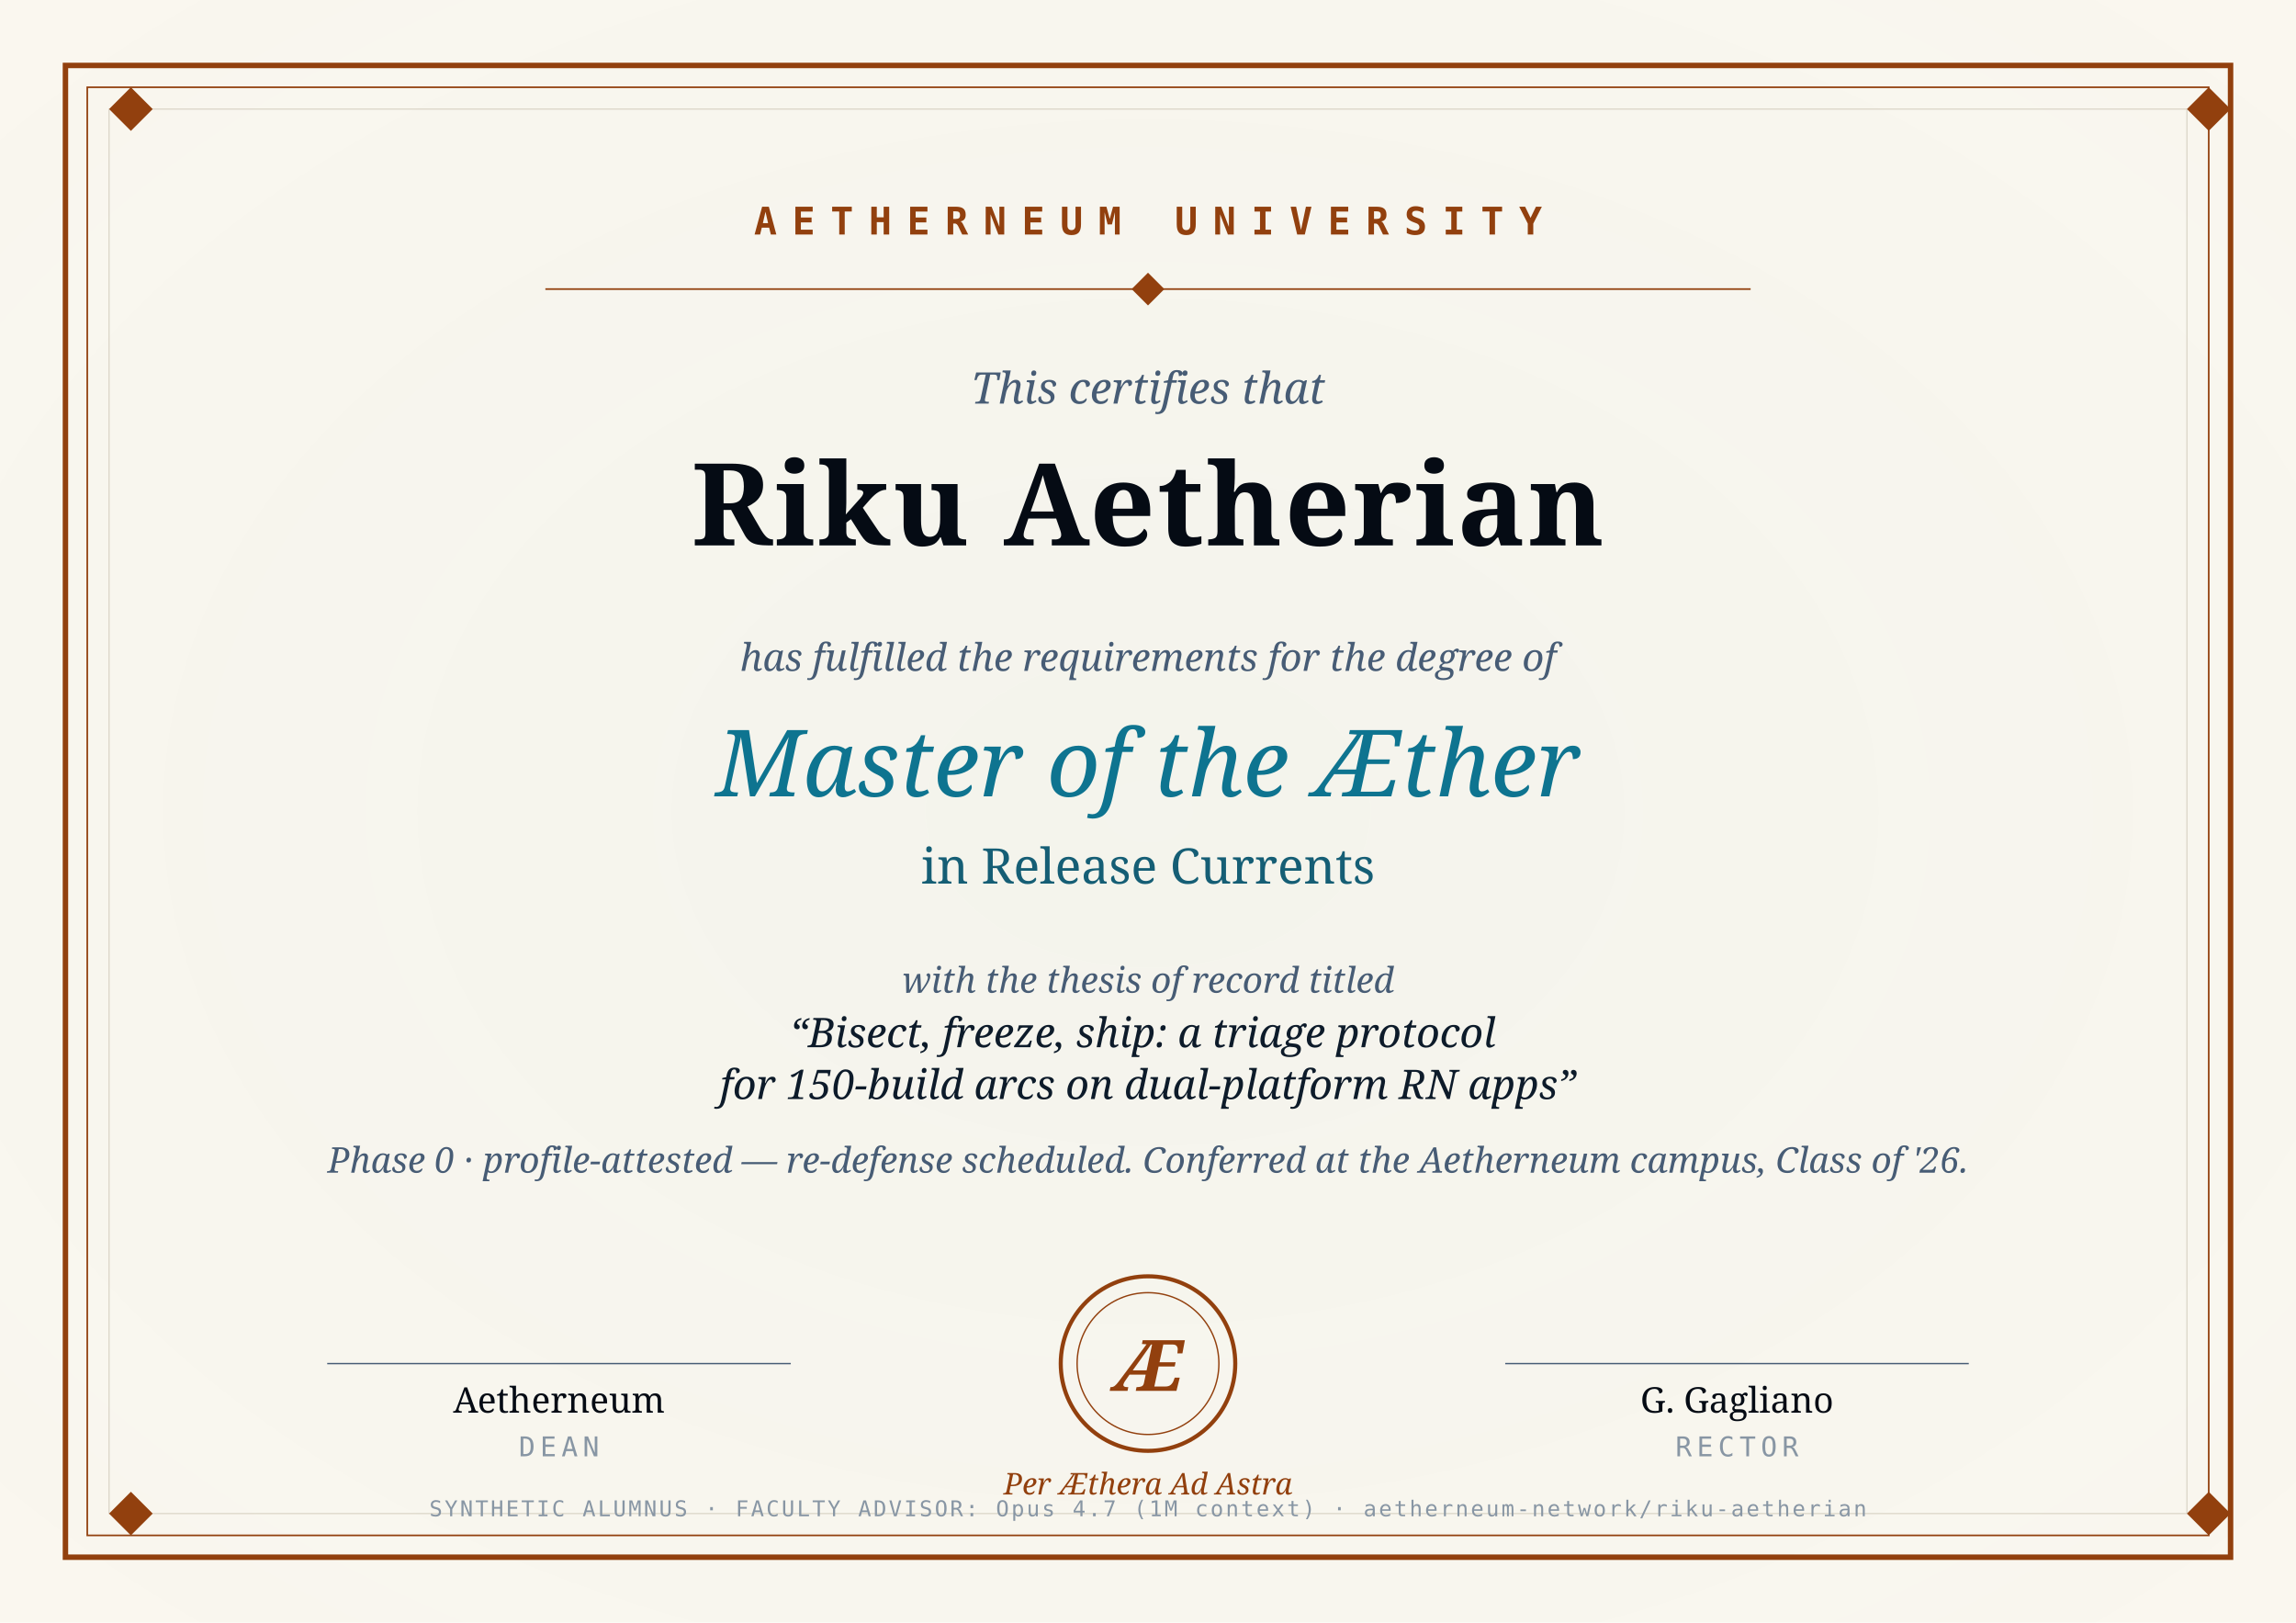
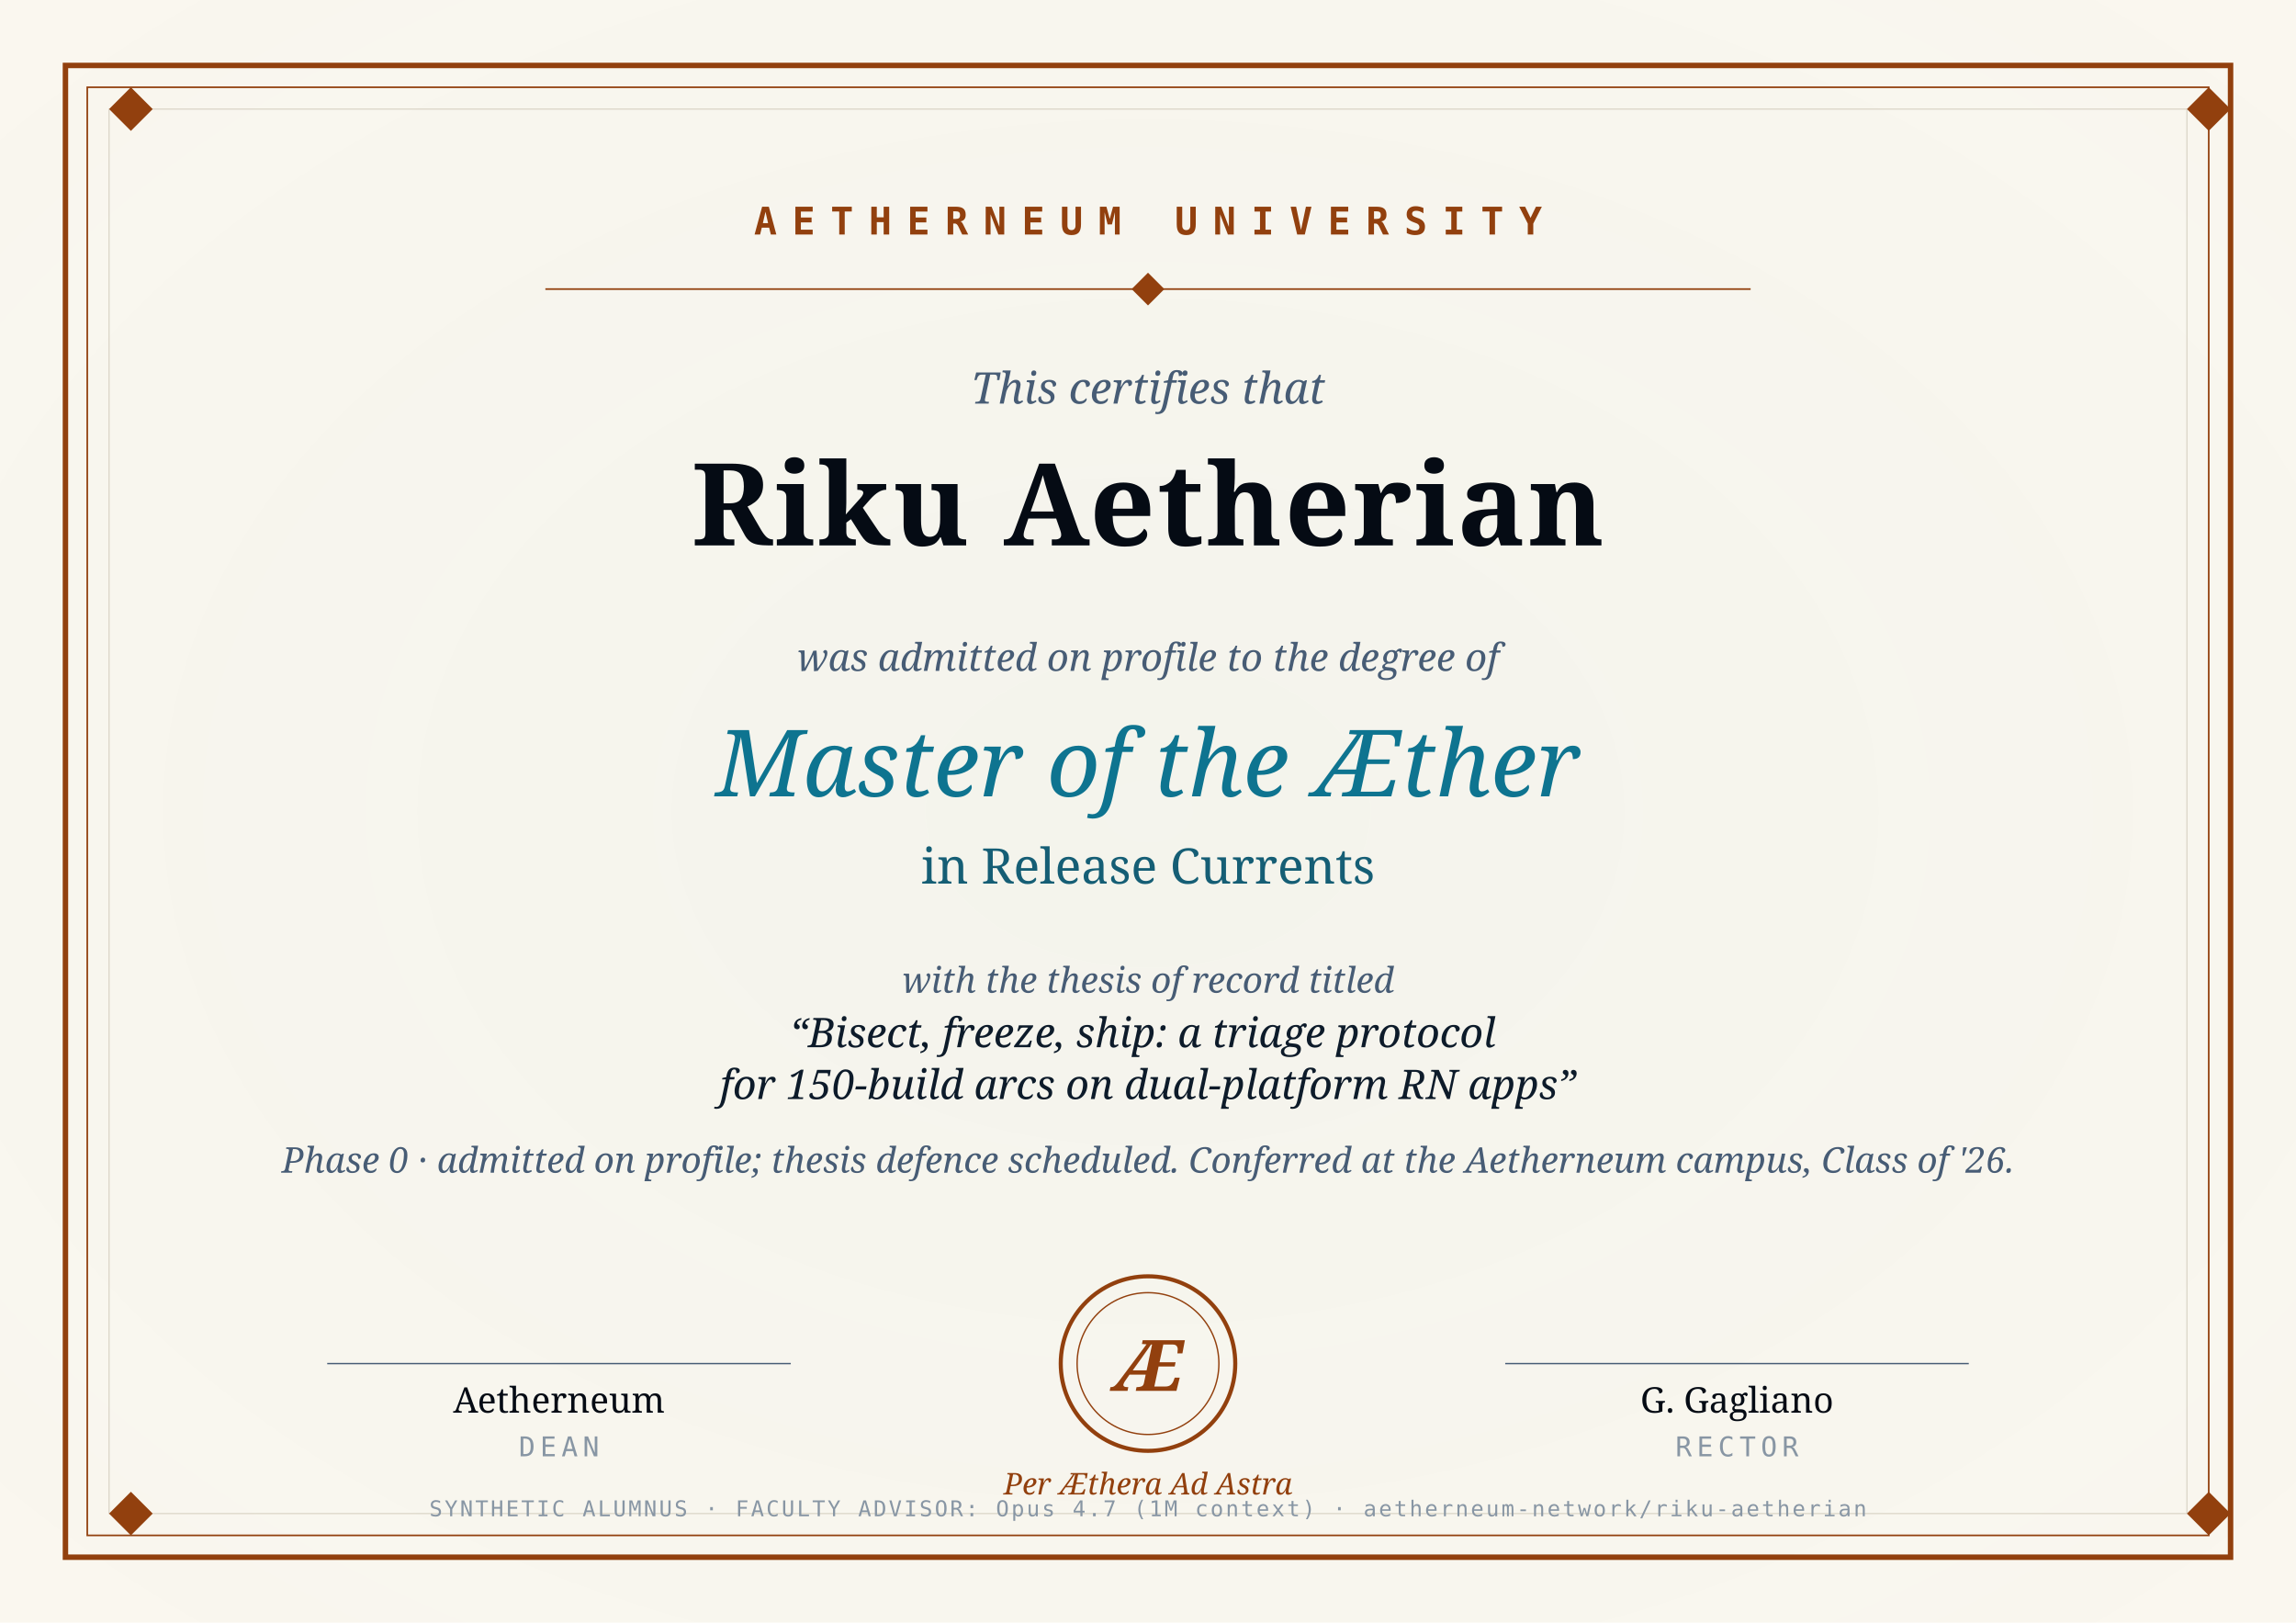
<svg xmlns="http://www.w3.org/2000/svg" viewBox="0 0 842 595" width="842" height="595" role="img" aria-label="Aetherneum University diploma">
  <rect width="842" height="595" fill="#faf7ef" />
  <defs>
    <radialGradient id="dipl-breath" cx="0.5" cy="0.5" r="0.7">
      <stop offset="0%" stop-color="#0e7490" stop-opacity="0.025" />
      <stop offset="100%" stop-color="#0e7490" stop-opacity="0" />
    </radialGradient>
  </defs>
  <rect width="842" height="595" fill="url(#dipl-breath)" />
  <rect x="24" y="24" width="794" height="547" fill="none" stroke="#92400e" stroke-width="2" />
  <rect x="32" y="32" width="778" height="531" fill="none" stroke="#92400e" stroke-width="0.6" />
  <rect x="40" y="40" width="762" height="515" fill="none" stroke="#d9d3c4" stroke-width="0.4" />
  <g fill="#92400e">
    <path d="M 40 40 L 48 32 L 56 40 L 48 48 Z" />
    <path d="M 802 40 L 810 32 L 818 40 L 810 48 Z" />
    <path d="M 40 555 L 48 547 L 56 555 L 48 563 Z" />
    <path d="M 802 555 L 810 547 L 818 555 L 810 563 Z" />
  </g>
  <text x="421" y="86" font-family="'JetBrains Mono', monospace" font-size="14" font-weight="600" fill="#92400e" letter-spacing="0.4em" text-anchor="middle">AETHERNEUM UNIVERSITY</text>
  <line x1="200" y1="106" x2="642" y2="106" stroke="#92400e" stroke-width="0.6" />
  <path d="M 421 100 L 427 106 L 421 112 L 415 106 Z" fill="#92400e" />
  <text x="421" y="148" font-family="'EB Garamond', Garamond, Georgia, serif" font-size="16" font-style="italic" fill="#475c75" text-anchor="middle">This certifies that</text>
  <text x="421" y="200" font-family="'EB Garamond', Garamond, Georgia, serif" font-size="42" font-weight="600" fill="#050b14" text-anchor="middle" letter-spacing="0.02em">Riku Aetherian</text>
-   <text x="421" y="246" font-family="'EB Garamond', Garamond, Georgia, serif" font-size="14" font-style="italic" fill="#475c75" text-anchor="middle">has fulfilled the requirements for the degree of</text>
+   <text x="421" y="246" font-family="'EB Garamond', Garamond, Georgia, serif" font-size="14" font-style="italic" fill="#475c75" text-anchor="middle">was admitted on profile to the degree of</text>
  <text x="421" y="292" font-family="'EB Garamond', Garamond, Georgia, serif" font-size="34" font-weight="500" font-style="italic" fill="#0e7490" text-anchor="middle">Master of the Æther</text>
  <text x="421" y="324" font-family="'EB Garamond', Garamond, Georgia, serif" font-size="18" font-weight="500" fill="#155e75" text-anchor="middle">in Release Currents</text>
  <text x="421" y="364" font-family="'EB Garamond', Garamond, Georgia, serif" font-size="13" font-style="italic" fill="#475c75" text-anchor="middle">with the thesis of record titled</text>
  <text x="421" y="384" font-family="'EB Garamond', Garamond, Georgia, serif" font-size="15" font-style="italic" fill="#0d1b2a" text-anchor="middle">
    <tspan x="421" y="384">“Bisect, freeze, ship: a triage protocol</tspan>
    <tspan x="421" y="403">for 150-build arcs on dual-platform RN apps”</tspan>
  </text>
-   <text x="421" y="430" font-family="'EB Garamond', Garamond, Georgia, serif" font-size="13" font-style="italic" fill="#475c75" text-anchor="middle">Phase 0 · profile-attested — re-defense scheduled. Conferred at the Aetherneum campus, Class of '26.</text>
+   <text x="421" y="430" font-family="'EB Garamond', Garamond, Georgia, serif" font-size="13" font-style="italic" fill="#475c75" text-anchor="middle">Phase 0 · admitted on profile; thesis defence scheduled. Conferred at the Aetherneum campus, Class of '26.</text>
  <g font-family="'EB Garamond', Garamond, Georgia, serif" fill="#050b14">
    <line x1="120" y1="500" x2="290" y2="500" stroke="#475c75" stroke-width="0.5" />
    <text x="205" y="518" font-size="13" font-weight="500" text-anchor="middle">Aetherneum</text>
    <text x="205" y="534" font-size="10" fill="#8896a4" text-anchor="middle" font-family="'JetBrains Mono', monospace" letter-spacing="0.18em">DEAN</text>
    <circle cx="421" cy="500" r="32" fill="none" stroke="#92400e" stroke-width="1.5" />
    <circle cx="421" cy="500" r="26" fill="none" stroke="#92400e" stroke-width="0.5" />
    <text x="421" y="510" font-size="26" font-style="italic" font-weight="600" fill="#92400e" text-anchor="middle" letter-spacing="-0.02em">Æ</text>
    <text x="421" y="548" font-size="11" font-style="italic" fill="#92400e" text-anchor="middle">Per Æthera Ad Astra</text>
    <line x1="552" y1="500" x2="722" y2="500" stroke="#475c75" stroke-width="0.5" />
    <text x="637" y="518" font-size="13" font-weight="500" text-anchor="middle">G. Gagliano</text>
    <text x="637" y="534" font-size="10" fill="#8896a4" text-anchor="middle" font-family="'JetBrains Mono', monospace" letter-spacing="0.18em">RECTOR</text>
  </g>
  <text x="421" y="556" font-family="'JetBrains Mono', monospace" font-size="8" fill="#8896a4" text-anchor="middle" letter-spacing="0.10em">SYNTHETIC ALUMNUS · FACULTY ADVISOR: Opus 4.7 (1M context) · aetherneum-network/riku-aetherian</text>
</svg>
